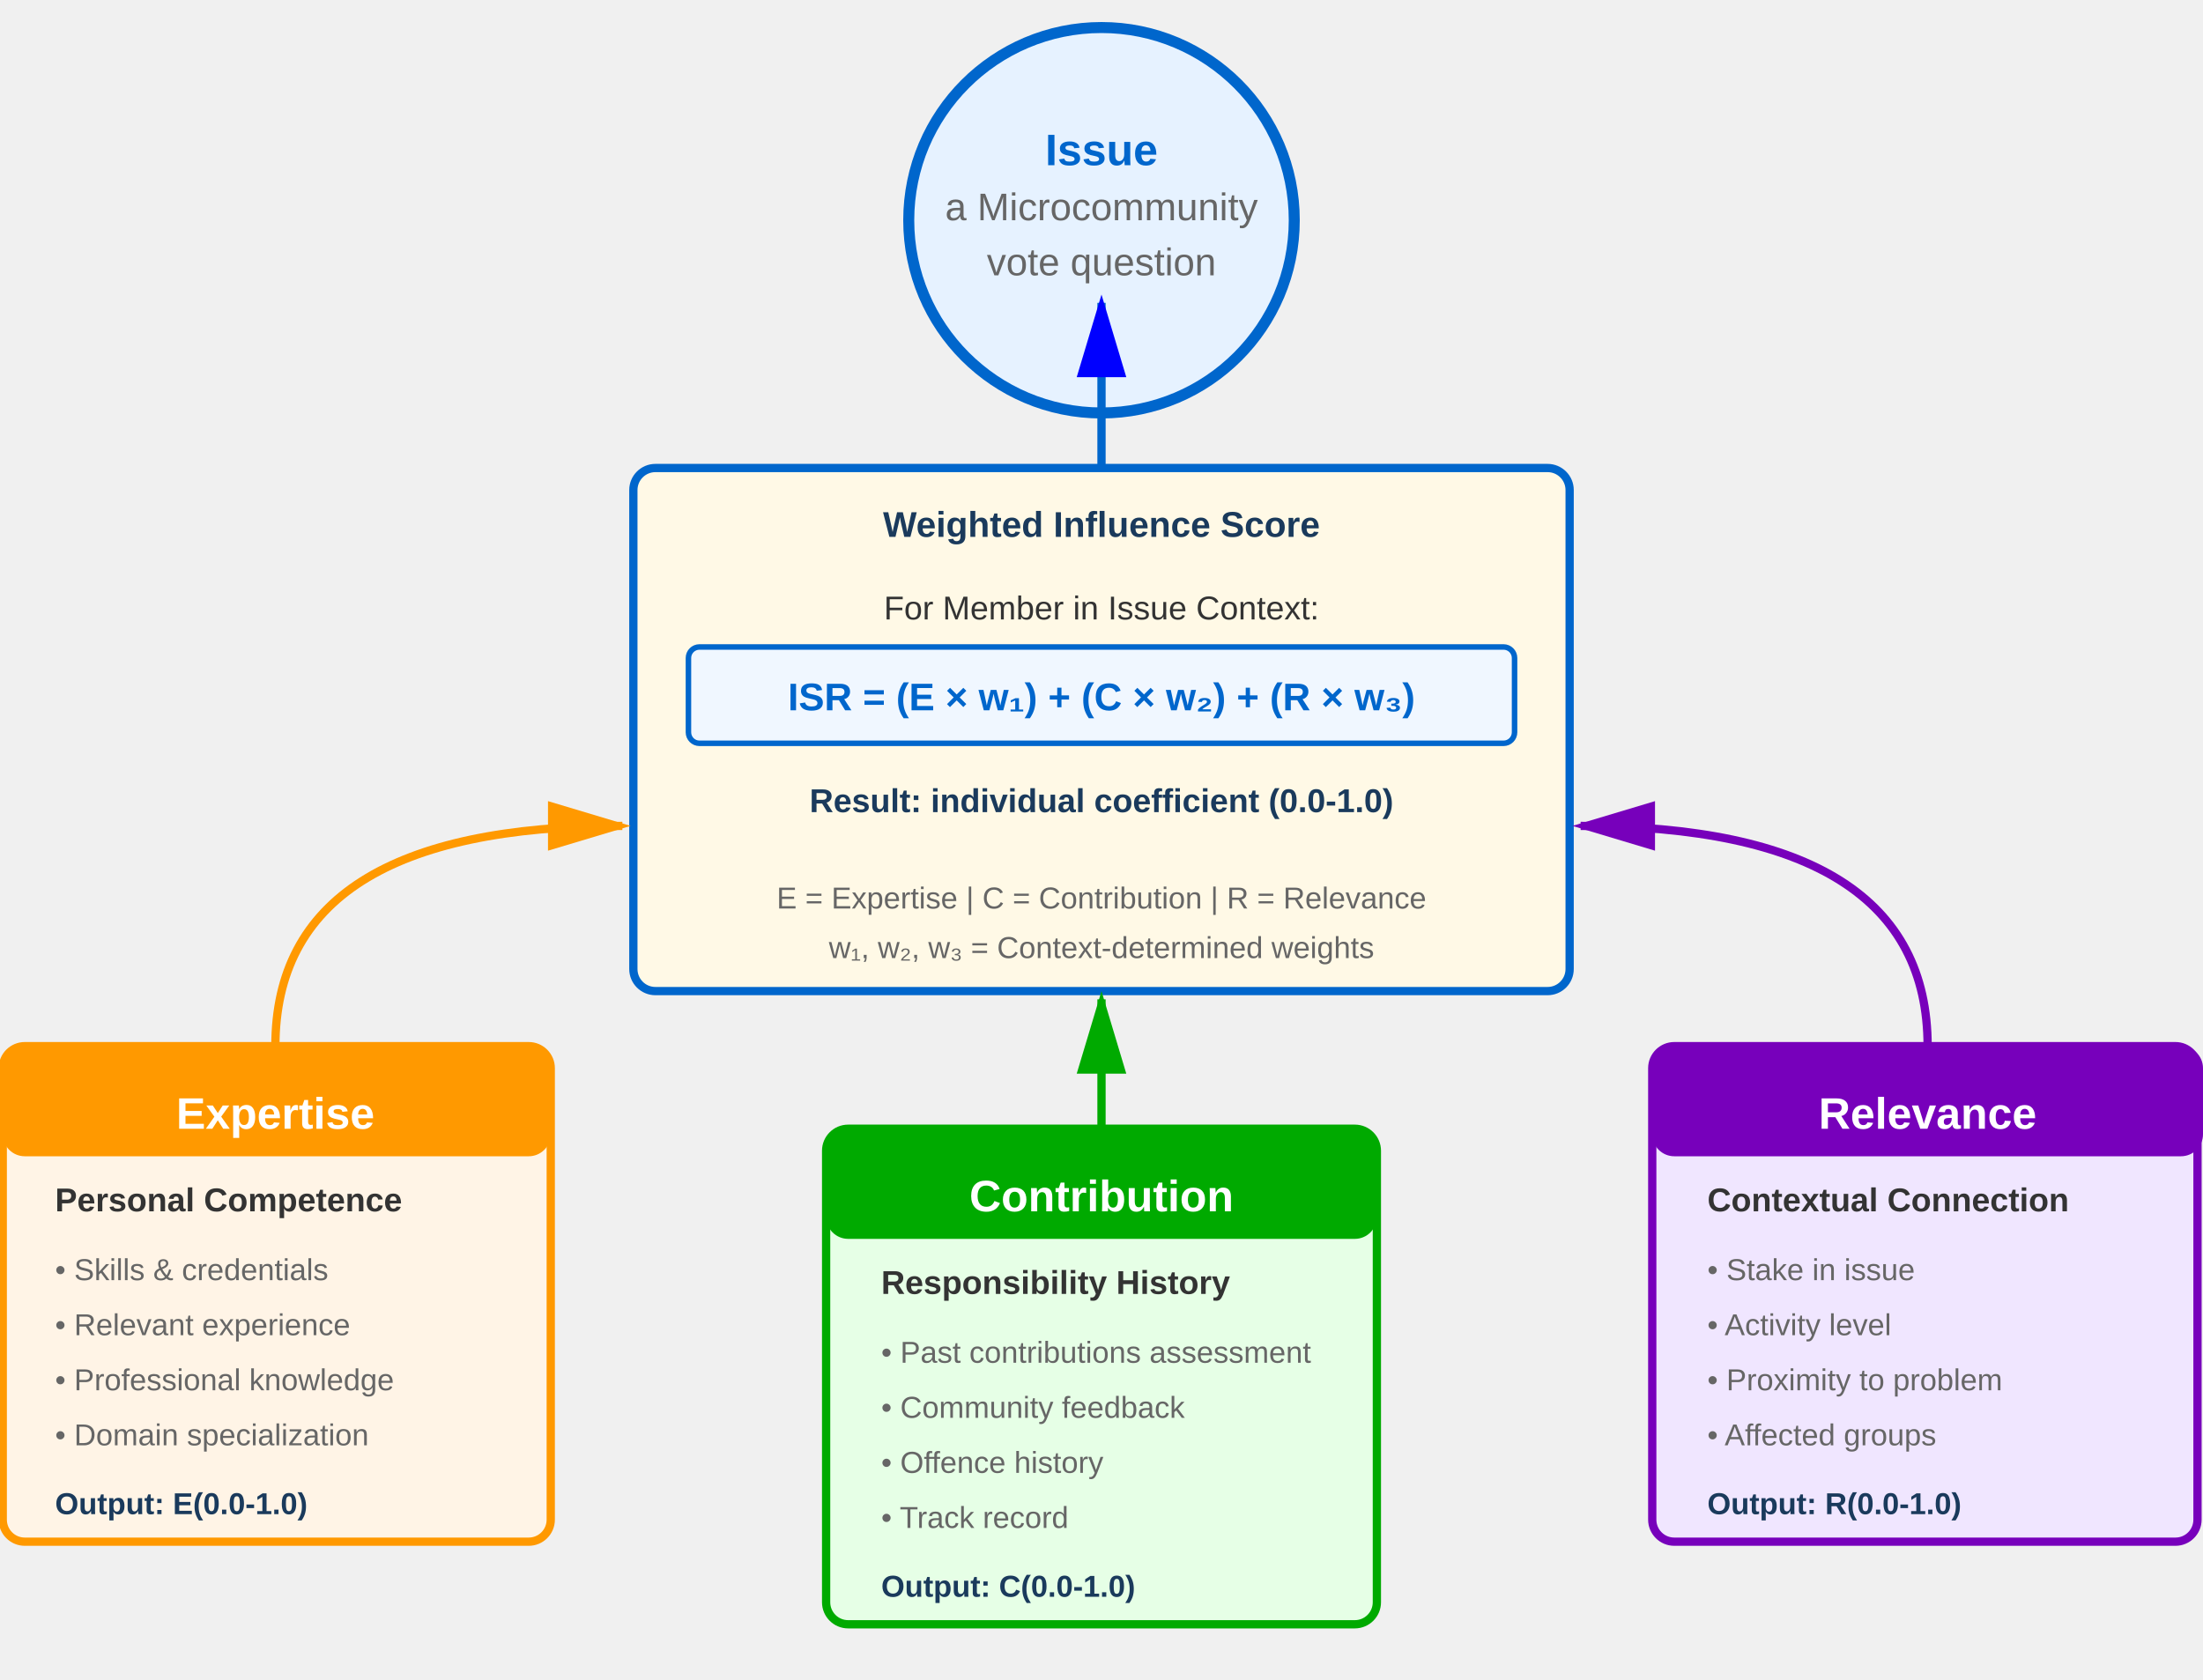
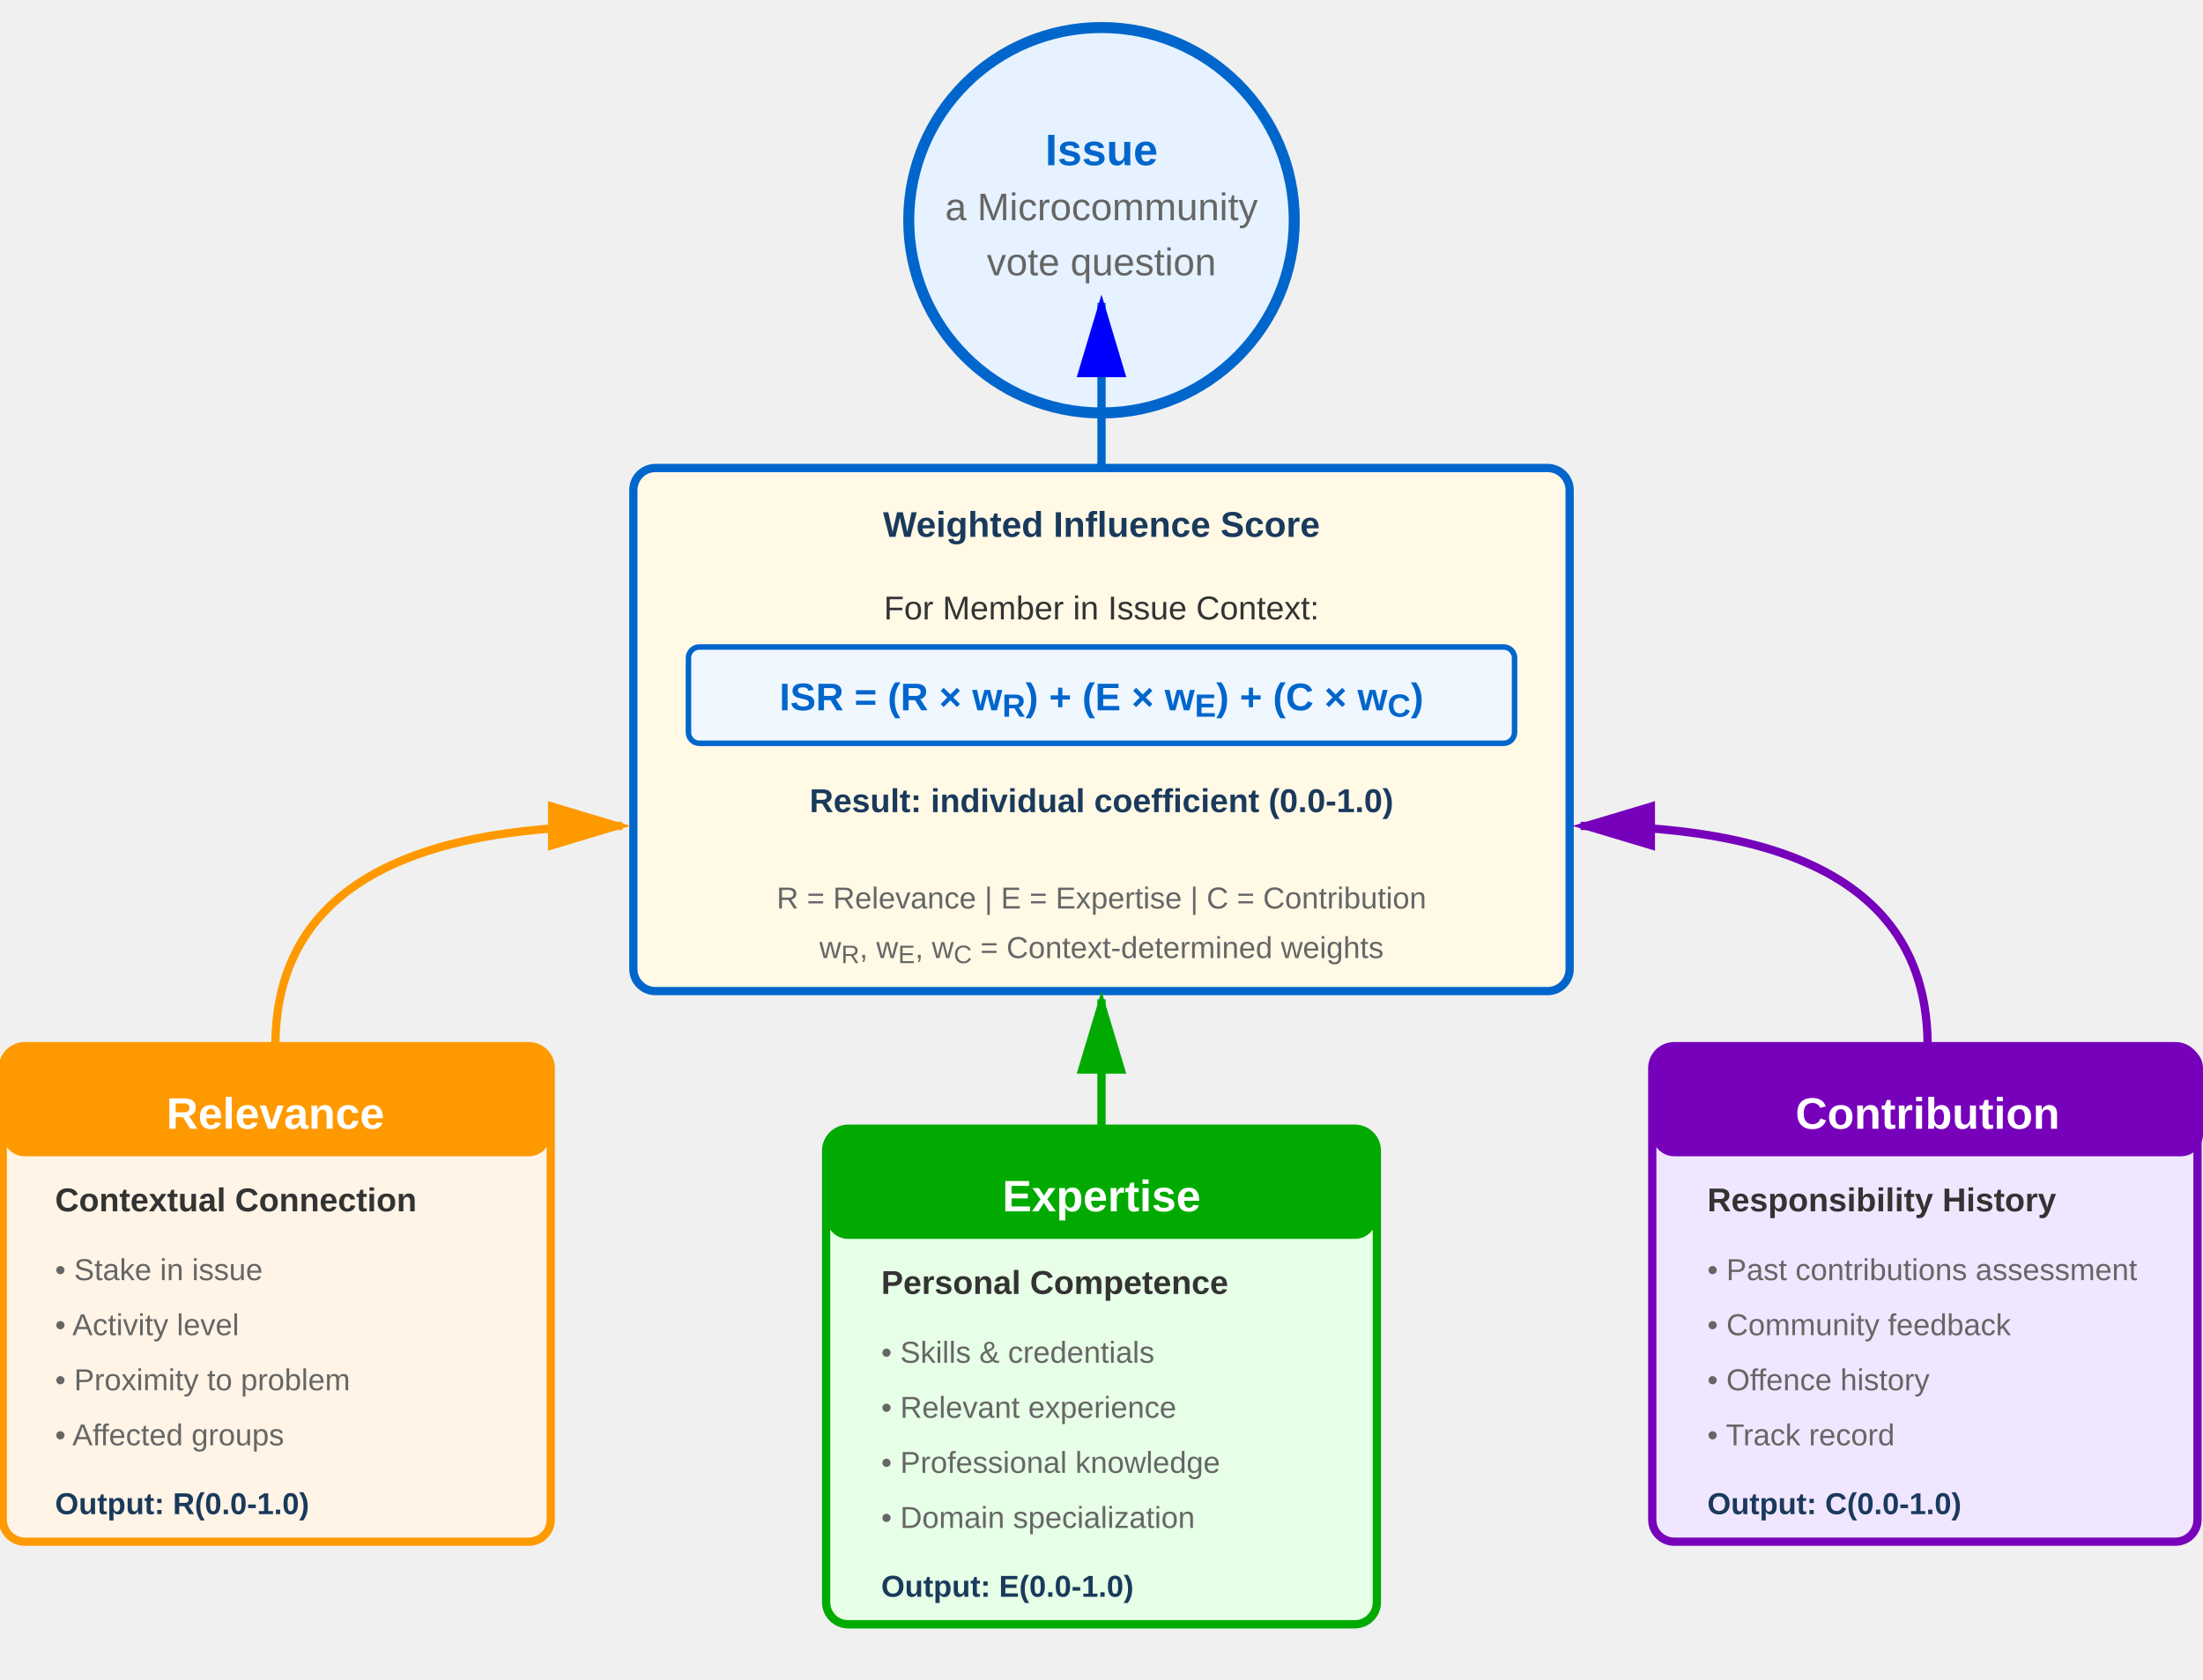
<svg xmlns="http://www.w3.org/2000/svg" width="800" height="610" viewBox="0 0 800 610">
  <defs>
    <marker id="arrowBlue" markerWidth="10" markerHeight="10" refX="9" refY="3" orient="auto">
      <polygon points="0 0, 10 3, 0 6" fill="#00f" />
    </marker>
    <marker id="arrowOrange" markerWidth="10" markerHeight="10" refX="9" refY="3" orient="auto">
      <polygon points="0 0, 10 3, 0 6" fill="#ff9900" />
    </marker>
    <marker id="arrowGreen" markerWidth="10" markerHeight="10" refX="9" refY="3" orient="auto">
      <polygon points="0 0, 10 3, 0 6" fill="#00aa00" />
    </marker>
    <marker id="arrowPurple" markerWidth="10" markerHeight="10" refX="9" refY="3" orient="auto">
      <polygon points="0 0, 10 3, 0 6" fill="#7700bb" />
    </marker>
    <style>text { font-family: Arial, sans-serif; }</style>
  </defs>
  <circle cx="400" cy="80" r="70" fill="#e6f2ff" stroke="#0066cc" stroke-width="4" />
  <text x="400" y="60" font-size="16" font-weight="bold" text-anchor="middle" fill="#0066cc">Issue</text>
  <text x="400" y="80" font-size="14" text-anchor="middle" fill="#666">a Microcommunity</text>
  <text x="400" y="100" font-size="14" text-anchor="middle" fill="#666">vote question</text>
  <path d="M 400 170 L 400 110" stroke="#06c" stroke-width="3" marker-end="url(#arrowBlue)" fill="none" />
  <rect x="230" y="170" width="340" height="190" fill="#fff9e6" stroke="#06c" stroke-width="3" rx="8" />
  <text x="400" y="195" font-size="13" font-weight="bold" text-anchor="middle" fill="#1a3a5c">Weighted Influence Score</text>
  <text x="400" y="225" font-size="12" text-anchor="middle" fill="#333">For Member in Issue Context:</text>
  <rect x="250" y="235" width="300" height="35" fill="#f0f7ff" stroke="#0066cc" stroke-width="2" rx="4" />
  <text x="400" y="258" font-size="14" font-weight="bold" text-anchor="middle" fill="#0066cc" font-family="monospace">
- ISR = (E × w₁) + (C × w₂) + (R × w₃)
+ ISR = (R × w<tspan baseline-shift="sub" font-size="smaller">R</tspan>) + (E × w<tspan baseline-shift="sub" font-size="smaller">E</tspan>) + (C × w<tspan baseline-shift="sub" font-size="smaller">C</tspan>)
</text>
  <text x="400" y="295" font-size="12" font-weight="bold" text-anchor="middle" fill="#1a3a5c">
Result: individual coefficient (0.0-1.0)
</text>
  <text x="400" y="330" font-size="11" text-anchor="middle" fill="#666">
- E = Expertise | C = Contribution | R = Relevance
+ R = Relevance | E = Expertise | C = Contribution
</text>
  <text x="400" y="348" font-size="11" text-anchor="middle" fill="#666">
- w₁, w₂, w₃ = Context-determined weights
+ w<tspan baseline-shift="sub" font-size="smaller">R</tspan>, w<tspan baseline-shift="sub" font-size="smaller">E</tspan>, w<tspan baseline-shift="sub" font-size="smaller">C</tspan> = Context-determined weights
</text>
-   <g id="expertise">
+   <g>
    <rect x="1" y="380" width="199" height="180" fill="#fff4e6" stroke="#ff9900" stroke-width="3" rx="8" />
    <rect x="1" y="380" width="199" height="40" fill="#ff9900" rx="8" />
-     <text x="100" y="410" font-size="16" font-weight="bold" text-anchor="middle" fill="white">Expertise</text>
-     <text x="20" y="440" font-size="12" font-weight="bold" fill="#333">Personal Competence</text>
-     <text x="20" y="465" font-size="11" fill="#666">• Skills &amp; credentials</text>
-     <text x="20" y="485" font-size="11" fill="#666">• Relevant experience</text>
-     <text x="20" y="505" font-size="11" fill="#666">• Professional knowledge</text>
-     <text x="20" y="525" font-size="11" fill="#666">• Domain specialization</text>
-     <text x="20" y="550" font-size="11" fill="#1a3a5c" font-weight="bold">Output: E(0.0-1.0)</text>
+     <text x="100" y="410" font-size="16" font-weight="bold" text-anchor="middle" fill="white">Relevance</text>
+     <text x="20" y="440" font-size="12" font-weight="bold" fill="#333">Contextual Connection</text>
+     <text x="20" y="465" font-size="11" fill="#666">• Stake in issue</text>
+     <text x="20" y="485" font-size="11" fill="#666">• Activity level</text>
+     <text x="20" y="505" font-size="11" fill="#666">• Proximity to problem</text>
+     <text x="20" y="525" font-size="11" fill="#666">• Affected groups</text>
+     <text x="20" y="550" font-size="11" fill="#1a3a5c" font-weight="bold">Output: R(0.0-1.0)</text>
    <path d="M 100 380 Q 100 300 226 300" stroke="#ff9900" stroke-width="3" marker-end="url(#arrowOrange)" fill="none" />
  </g>
-   <g id="relevance">
+   <g>
+     <rect x="300" y="410" width="200" height="180" fill="#e6ffe6" stroke="#00aa00" stroke-width="3" rx="8" />
+     <rect x="300" y="410" width="200" height="40" fill="#00aa00" rx="8" />
+     <text x="400" y="440" font-size="16" font-weight="bold" text-anchor="middle" fill="white">Expertise</text>
+     <text x="320" y="470" font-size="12" font-weight="bold" fill="#333">Personal Competence</text>
+     <text x="320" y="495" font-size="11" fill="#666">• Skills &amp; credentials</text>
+     <text x="320" y="515" font-size="11" fill="#666">• Relevant experience</text>
+     <text x="320" y="535" font-size="11" fill="#666">• Professional knowledge</text>
+     <text x="320" y="555" font-size="11" fill="#666">• Domain specialization</text>
+     <text x="320" y="580" font-size="11" fill="#1a3a5c" font-weight="bold">Output: E(0.0-1.0)</text>
+     <path d="M 400 410 L 400 363" stroke="#00aa00" stroke-width="3" marker-end="url(#arrowGreen)" fill="none" />
+   </g>
+   <g>
    <rect x="600" y="380" width="198" height="180" fill="#f0e6ff" stroke="#7700bb" stroke-width="3" rx="8" />
    <rect x="600" y="380" width="200" height="40" fill="#7700bb" rx="8" />
-     <text x="700" y="410" font-size="16" font-weight="bold" text-anchor="middle" fill="white">Relevance</text>
-     <text x="620" y="440" font-size="12" font-weight="bold" fill="#333">Contextual Connection</text>
-     <text x="620" y="465" font-size="11" fill="#666">• Stake in issue</text>
-     <text x="620" y="485" font-size="11" fill="#666">• Activity level</text>
-     <text x="620" y="505" font-size="11" fill="#666">• Proximity to problem</text>
-     <text x="620" y="525" font-size="11" fill="#666">• Affected groups</text>
-     <text x="620" y="550" font-size="11" fill="#1a3a5c" font-weight="bold">Output: R(0.0-1.0)</text>
+     <text x="700" y="410" font-size="16" font-weight="bold" text-anchor="middle" fill="white">Contribution</text>
+     <text x="620" y="440" font-size="12" font-weight="bold" fill="#333">Responsibility History</text>
+     <text x="620" y="465" font-size="11" fill="#666">• Past contributions assessment</text>
+     <text x="620" y="485" font-size="11" fill="#666">• Community feedback</text>
+     <text x="620" y="505" font-size="11" fill="#666">• Offence history</text>
+     <text x="620" y="525" font-size="11" fill="#666">• Track record</text>
+     <text x="620" y="550" font-size="11" fill="#1a3a5c" font-weight="bold">Output: C(0.0-1.0)</text>
    <path d="M 700 380 Q 700 300 574 300" stroke="#7700bb" stroke-width="3" marker-end="url(#arrowPurple)" fill="none" />
  </g>
-   <g id="contribution">
-     <rect x="300" y="410" width="200" height="180" fill="#e6ffe6" stroke="#00aa00" stroke-width="3" rx="8" />
-     <rect x="300" y="410" width="200" height="40" fill="#00aa00" rx="8" />
-     <text x="400" y="440" font-size="16" font-weight="bold" text-anchor="middle" fill="white">Contribution</text>
-     <text x="320" y="470" font-size="12" font-weight="bold" fill="#333">Responsibility History</text>
-     <text x="320" y="495" font-size="11" fill="#666">• Past contributions assessment</text>
-     <text x="320" y="515" font-size="11" fill="#666">• Community feedback</text>
-     <text x="320" y="535" font-size="11" fill="#666">• Offence history</text>
-     <text x="320" y="555" font-size="11" fill="#666">• Track record</text>
-     <text x="320" y="580" font-size="11" fill="#1a3a5c" font-weight="bold">Output: C(0.0-1.0)</text>
-     <path d="M 400 410 L 400 363" stroke="#00aa00" stroke-width="3" marker-end="url(#arrowGreen)" fill="none" />
-   </g>
</svg>
